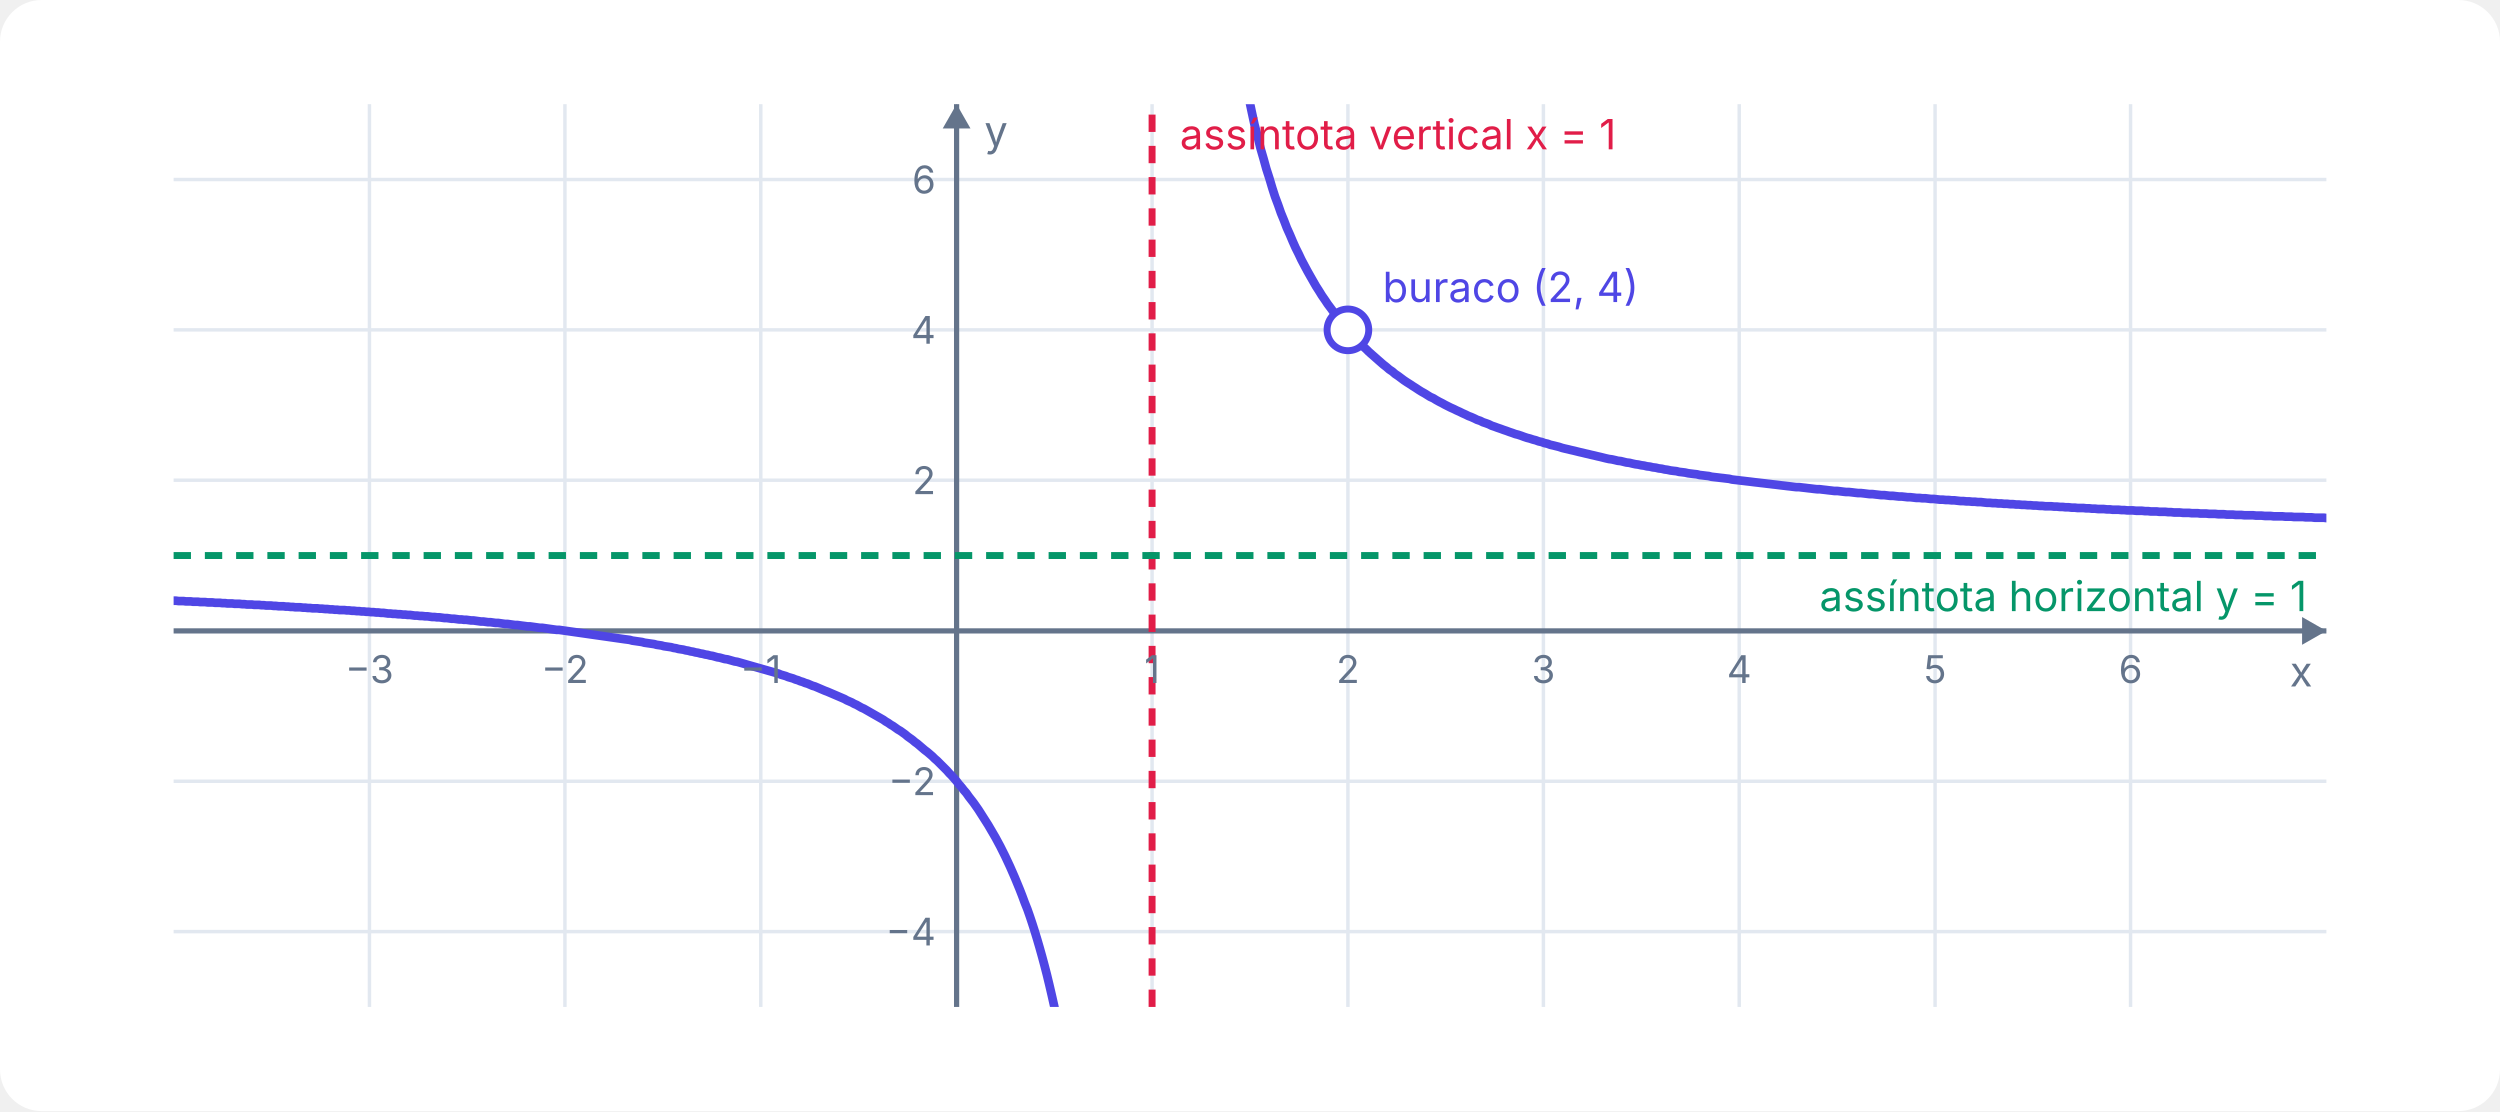
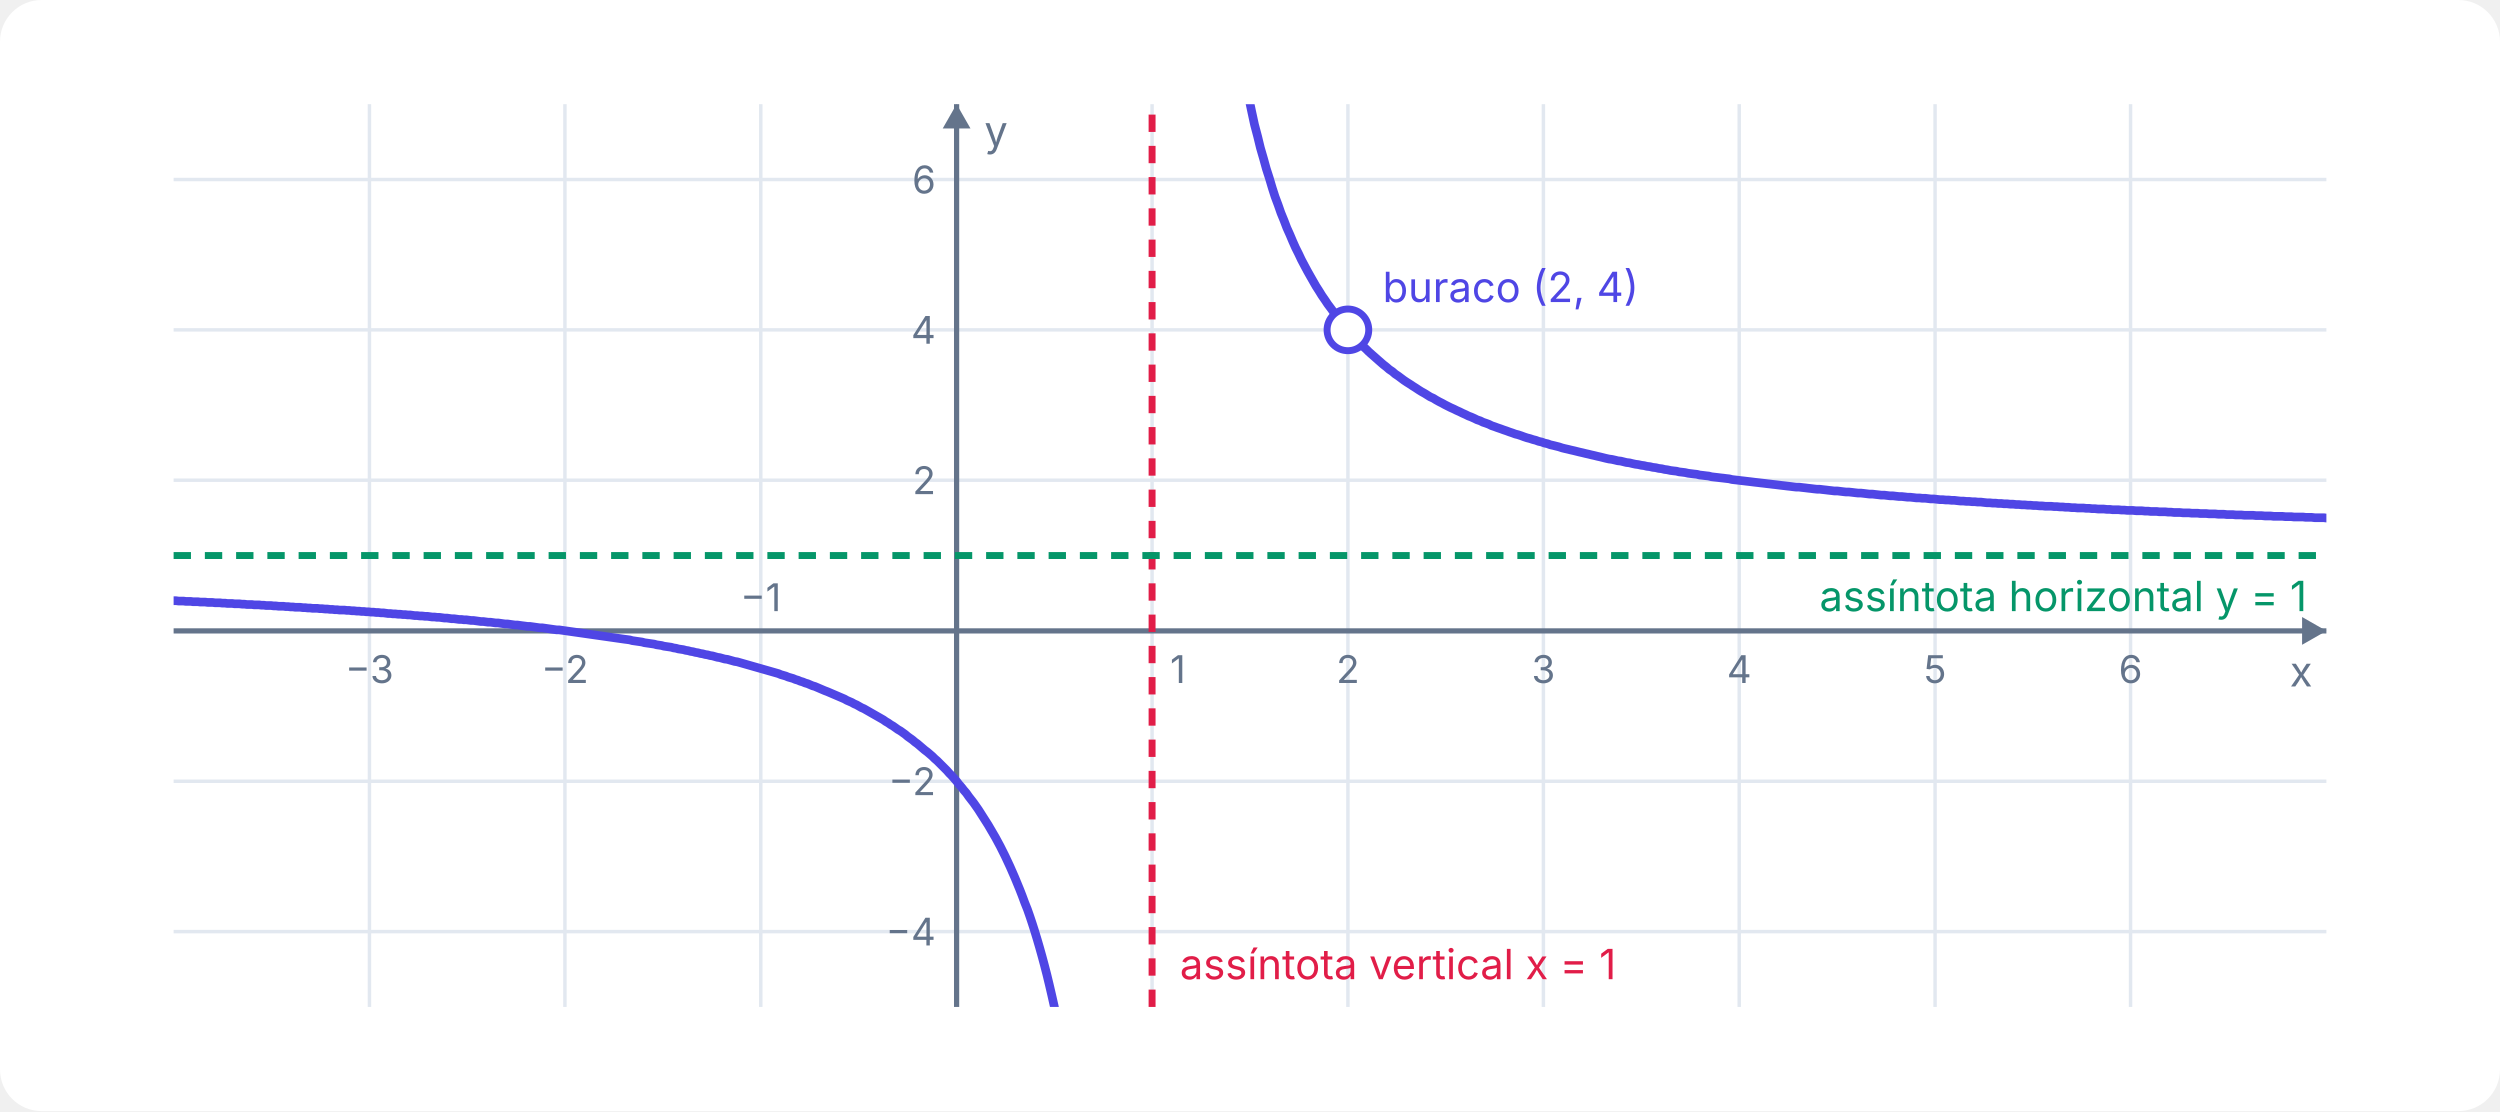
<svg xmlns="http://www.w3.org/2000/svg" viewBox="0 0 720 320" width="720" height="320" role="img" aria-label="Gráfico de (x + 2)/(x − 1), a forma simplificada de (x² − 4)/(x² − 3x + 2), com assíntota vertical x = 1, assíntota horizontal y = 1 e um buraco em (2, 4)">
  <rect width="720" height="320" rx="12" fill="#ffffff" />
  <clipPath id="quadro4">
    <rect x="50" y="30" width="620" height="260" />
  </clipPath>
  <line x1="106.4" y1="30" x2="106.4" y2="290" stroke="#e2e8f0" stroke-width="1" />
  <line x1="162.7" y1="30" x2="162.7" y2="290" stroke="#e2e8f0" stroke-width="1" />
  <line x1="219.1" y1="30" x2="219.1" y2="290" stroke="#e2e8f0" stroke-width="1" />
  <line x1="331.8" y1="30" x2="331.8" y2="290" stroke="#e2e8f0" stroke-width="1" />
  <line x1="388.2" y1="30" x2="388.2" y2="290" stroke="#e2e8f0" stroke-width="1" />
  <line x1="444.5" y1="30" x2="444.5" y2="290" stroke="#e2e8f0" stroke-width="1" />
  <line x1="500.9" y1="30" x2="500.9" y2="290" stroke="#e2e8f0" stroke-width="1" />
  <line x1="557.3" y1="30" x2="557.3" y2="290" stroke="#e2e8f0" stroke-width="1" />
  <line x1="613.6" y1="30" x2="613.6" y2="290" stroke="#e2e8f0" stroke-width="1" />
  <line x1="50" y1="268.3" x2="670" y2="268.3" stroke="#e2e8f0" stroke-width="1" />
  <line x1="50" y1="225.0" x2="670" y2="225.0" stroke="#e2e8f0" stroke-width="1" />
  <line x1="50" y1="138.3" x2="670" y2="138.3" stroke="#e2e8f0" stroke-width="1" />
  <line x1="50" y1="95.0" x2="670" y2="95.0" stroke="#e2e8f0" stroke-width="1" />
  <line x1="50" y1="51.7" x2="670" y2="51.7" stroke="#e2e8f0" stroke-width="1" />
  <line x1="50" y1="181.7" x2="670" y2="181.7" stroke="#64748b" stroke-width="1.5" />
  <line x1="275.5" y1="30" x2="275.5" y2="290" stroke="#64748b" stroke-width="1.5" />
  <g clip-path="url(#quadro4)">
    <line x1="331.8" y1="290.0" x2="331.8" y2="30.0" stroke="#e11d48" stroke-width="2" stroke-dasharray="5 4" />
    <line x1="50.0" y1="160.0" x2="670.0" y2="160.0" stroke="#059669" stroke-width="2" stroke-dasharray="5 4" />
    <polyline points="50.0,173.0 50.7,173.0 51.4,173.1 52.1,173.1 52.8,173.1 53.5,173.2 54.2,173.2 54.9,173.2 55.6,173.3 56.3,173.3 57.0,173.3 57.7,173.4 58.4,173.4 59.1,173.4 59.8,173.5 60.5,173.5 61.2,173.5 61.9,173.6 62.6,173.6 63.3,173.6 64.0,173.7 64.8,173.7 65.5,173.8 66.2,173.8 66.9,173.8 67.6,173.9 68.3,173.9 69.0,173.9 69.7,174.0 70.4,174.0 71.1,174.1 71.8,174.1 72.5,174.1 73.2,174.2 73.9,174.2 74.6,174.2 75.3,174.3 76.0,174.3 76.7,174.4 77.4,174.4 78.1,174.4 78.8,174.5 79.5,174.5 80.2,174.6 80.9,174.6 81.6,174.6 82.3,174.7 83.0,174.7 83.7,174.8 84.4,174.8 85.1,174.9 85.8,174.9 86.5,174.9 87.2,175.0 87.9,175.0 88.6,175.1 89.3,175.1 90.0,175.2 90.7,175.2 91.4,175.2 92.1,175.3 92.8,175.3 93.6,175.4 94.3,175.4 95.0,175.5 95.7,175.5 96.4,175.6 97.1,175.6 97.8,175.7 98.5,175.7 99.2,175.7 99.9,175.8 100.6,175.8 101.3,175.9 102.0,175.9 102.7,176.0 103.4,176.0 104.1,176.1 104.8,176.1 105.5,176.2 106.2,176.2 106.9,176.3 107.6,176.3 108.3,176.4 109.0,176.4 109.7,176.5 110.4,176.5 111.1,176.6 111.8,176.7 112.5,176.7 113.2,176.8 113.9,176.8 114.6,176.9 115.3,176.9 116.0,177.0 116.7,177.0 117.4,177.1 118.1,177.1 118.8,177.2 119.5,177.3 120.2,177.3 120.9,177.4 121.6,177.4 122.4,177.5 123.1,177.5 123.8,177.6 124.5,177.7 125.2,177.7 125.9,177.8 126.6,177.8 127.3,177.9 128.0,178.0 128.7,178.0 129.4,178.1 130.1,178.2 130.8,178.2 131.5,178.3 132.2,178.4 132.9,178.4 133.6,178.5 134.3,178.5 135.0,178.6 135.7,178.7 136.4,178.7 137.1,178.8 137.8,178.9 138.5,179.0 139.2,179.0 139.9,179.1 140.6,179.2 141.3,179.2 142.0,179.3 142.7,179.4 143.4,179.4 144.1,179.5 144.8,179.6 145.5,179.7 146.2,179.7 146.9,179.8 147.6,179.9 148.3,180.0 149.0,180.0 149.7,180.1 150.4,180.2 151.2,180.3 151.9,180.4 152.6,180.4 153.3,180.5 154.0,180.6 154.7,180.7 155.4,180.8 156.1,180.8 156.8,180.9 157.5,181.0 158.2,181.1 158.9,181.2 159.6,181.3 160.3,181.4 161.0,181.4 161.7,181.5 162.4,181.6 163.1,181.7 163.8,181.8 164.5,181.9 165.2,182.0 165.9,182.1 166.6,182.2 167.3,182.3 168.0,182.4 168.7,182.5 169.4,182.6 170.1,182.7 170.8,182.8 171.5,182.9 172.2,183.0 172.9,183.1 173.6,183.2 174.3,183.3 175.0,183.4 175.7,183.5 176.4,183.6 177.1,183.7 177.8,183.8 178.5,183.9 179.2,184.0 179.9,184.1 180.7,184.2 181.4,184.3 182.1,184.5 182.8,184.6 183.5,184.7 184.2,184.8 184.9,184.9 185.6,185.1 186.3,185.2 187.0,185.3 187.7,185.4 188.4,185.5 189.1,185.7 189.8,185.8 190.5,185.9 191.2,186.1 191.9,186.2 192.6,186.3 193.3,186.4 194.0,186.6 194.7,186.7 195.4,186.9 196.1,187.0 196.8,187.1 197.5,187.3 198.2,187.4 198.9,187.6 199.6,187.7 200.3,187.9 201.0,188.0 201.7,188.2 202.4,188.3 203.1,188.5 203.8,188.6 204.5,188.8 205.2,188.9 205.9,189.1 206.6,189.3 207.3,189.4 208.0,189.6 208.7,189.8 209.5,189.9 210.2,190.1 210.9,190.3 211.6,190.5 212.3,190.6 213.0,190.8 213.7,191.0 214.4,191.2 215.1,191.4 215.8,191.6 216.5,191.8 217.2,192.0 217.9,192.2 218.6,192.4 219.3,192.6 220.0,192.8 220.7,193.0 221.4,193.2 222.1,193.4 222.8,193.6 223.5,193.8 224.2,194.0 224.9,194.3 225.6,194.5 226.3,194.7 227.0,195.0 227.7,195.2 228.4,195.4 229.1,195.7 229.8,195.9 230.5,196.2 231.2,196.4 231.9,196.7 232.6,196.9 233.3,197.2 234.0,197.5 234.7,197.7 235.4,198.0 236.1,198.3 236.8,198.6 237.5,198.9 238.3,199.2 239.0,199.5 239.7,199.8 240.4,200.1 241.1,200.4 241.8,200.7 242.5,201.0 243.2,201.3 243.9,201.7 244.6,202.0 245.3,202.3 246.0,202.7 246.7,203.0 247.4,203.4 248.1,203.8 248.8,204.1 249.5,204.5 250.2,204.9 250.9,205.3 251.6,205.7 252.3,206.1 253.0,206.5 253.7,206.9 254.4,207.3 255.1,207.8 255.8,208.2 256.5,208.7 257.2,209.1 257.9,209.6 258.6,210.1 259.3,210.5 260.0,211.0 260.7,211.5 261.4,212.1 262.1,212.6 262.8,213.1 263.5,213.7 264.2,214.2 264.9,214.8 265.6,215.4 266.3,216.0 267.1,216.6 267.8,217.2 268.5,217.8 269.2,218.5 269.9,219.1 270.6,219.8 271.3,220.5 272.0,221.2 272.7,221.9 273.4,222.7 274.1,223.4 274.8,224.2 275.5,225.0 276.2,225.9 276.9,226.7 277.6,227.6 278.3,228.4 279.0,229.4 279.7,230.3 280.4,231.2 281.1,232.2 281.8,233.2 282.5,234.3 283.2,235.4 283.9,236.5 284.6,237.6 285.3,238.8 286.0,240.0 286.7,241.2 287.4,242.5 288.1,243.8 288.8,245.2 289.5,246.6 290.2,248.1 290.9,249.6 291.6,251.2 292.3,252.8 293.0,254.5 293.7,256.2 294.4,258.0 295.1,259.9 295.9,261.9 296.6,263.9 297.3,266.0 298.0,268.2 298.7,270.5 299.4,272.9 300.1,275.4 300.8,278.0 301.5,280.7 302.2,283.6 302.9,286.6 303.6,289.7 304.3,293.0 305.0,296.5 305.7,300.2 306.4,304.1 307.1,308.2 307.8,312.5 308.5,317.1 309.2,322.0 309.9,327.1 310.6,332.7 311.3,338.6 312.0,344.9 312.7,351.7 313.4,359.0 314.1,366.9 314.8,375.5 315.5,384.8 316.2,394.9 316.9,406.0 317.6,418.2" fill="none" stroke="#4f46e5" stroke-width="2.5" stroke-linejoin="round" stroke-linecap="round" />
    <polyline points="346.2,-95.5 347.0,-81.3 347.8,-68.6 348.7,-57.2 349.5,-46.8 350.4,-37.4 351.2,-28.9 352.1,-21.0 352.9,-13.8 353.7,-7.1 354.6,-0.9 355.4,4.9 356.3,10.2 357.1,15.2 358.0,19.9 358.8,24.3 359.7,28.4 360.5,32.2 361.3,35.9 362.2,39.3 363.0,42.6 363.9,45.7 364.7,48.6 365.6,51.4 366.4,54.1 367.2,56.6 368.1,59.0 368.9,61.3 369.8,63.5 370.6,65.6 371.5,67.6 372.3,69.5 373.1,71.3 374.0,73.1 374.8,74.8 375.7,76.5 376.5,78.0 377.4,79.6 378.2,81.0 379.0,82.4 379.9,83.8 380.7,85.1 381.6,86.4 382.4,87.6 383.3,88.8 384.1,89.9 385.0,91.0 385.8,92.1 386.6,93.2 387.5,94.2 388.3,95.2 389.2,96.1 390.0,97.0 390.9,97.9 391.7,98.8 392.5,99.7 393.4,100.5 394.2,101.3 395.1,102.1 395.9,102.8 396.8,103.6 397.6,104.3 398.4,105.0 399.3,105.7 400.1,106.4 401.0,107.0 401.8,107.7 402.7,108.3 403.5,108.9 404.3,109.5 405.2,110.1 406.0,110.6 406.9,111.2 407.7,111.7 408.6,112.3 409.4,112.8 410.3,113.3 411.1,113.8 411.9,114.3 412.8,114.7 413.6,115.2 414.5,115.7 415.3,116.1 416.2,116.6 417.0,117.0 417.8,117.4 418.7,117.8 419.5,118.2 420.4,118.6 421.2,119.0 422.1,119.4 422.9,119.8 423.7,120.1 424.6,120.5 425.4,120.9 426.3,121.2 427.1,121.6 428.0,121.9 428.8,122.2 429.6,122.6 430.5,122.9 431.3,123.2 432.2,123.5 433.0,123.8 433.9,124.1 434.7,124.4 435.6,124.7 436.4,125.0 437.2,125.2 438.1,125.5 438.9,125.8 439.8,126.1 440.6,126.3 441.5,126.6 442.3,126.8 443.1,127.1 444.0,127.3 444.8,127.6 445.7,127.8 446.5,128.1 447.4,128.3 448.2,128.5 449.0,128.7 449.9,129.0 450.7,129.2 451.6,129.4 452.4,129.6 453.3,129.8 454.1,130.0 454.9,130.2 455.8,130.4 456.6,130.6 457.5,130.8 458.3,131.0 459.2,131.2 460.0,131.4 460.9,131.6 461.7,131.8 462.5,132.0 463.4,132.2 464.2,132.3 465.1,132.5 465.9,132.7 466.8,132.8 467.6,133.0 468.4,133.2 469.3,133.3 470.1,133.5 471.0,133.7 471.8,133.8 472.7,134.0 473.5,134.1 474.3,134.3 475.2,134.4 476.0,134.6 476.9,134.7 477.7,134.9 478.6,135.0 479.4,135.2 480.2,135.3 481.1,135.5 481.9,135.6 482.8,135.7 483.6,135.9 484.5,136.0 485.3,136.1 486.2,136.3 487.0,136.4 487.8,136.5 488.7,136.6 489.5,136.8 490.4,136.9 491.2,137.0 492.1,137.1 492.9,137.3 493.7,137.4 494.6,137.5 495.4,137.6 496.3,137.7 497.1,137.8 498.0,137.9 498.8,138.1 499.6,138.2 500.5,138.3 501.3,138.4 502.2,138.5 503.0,138.6 503.9,138.7 504.7,138.8 505.5,138.9 506.4,139.0 507.2,139.1 508.1,139.2 508.9,139.3 509.8,139.4 510.6,139.5 511.5,139.6 512.3,139.7 513.1,139.8 514.0,139.9 514.8,140.0 515.7,140.1 516.5,140.2 517.4,140.3 518.2,140.3 519.0,140.4 519.9,140.5 520.7,140.6 521.6,140.7 522.4,140.8 523.3,140.9 524.1,140.9 524.9,141.0 525.8,141.1 526.6,141.2 527.5,141.3 528.3,141.4 529.2,141.4 530.0,141.5 530.8,141.6 531.7,141.7 532.5,141.7 533.4,141.8 534.2,141.9 535.1,142.0 535.9,142.0 536.8,142.1 537.6,142.2 538.4,142.3 539.3,142.3 540.1,142.4 541.0,142.5 541.8,142.6 542.7,142.6 543.5,142.7 544.3,142.8 545.2,142.8 546.0,142.9 546.9,143.0 547.7,143.0 548.6,143.1 549.4,143.2 550.2,143.2 551.1,143.3 551.9,143.4 552.8,143.4 553.6,143.5 554.5,143.5 555.3,143.6 556.1,143.7 557.0,143.7 557.8,143.8 558.7,143.9 559.5,143.9 560.4,144.0 561.2,144.0 562.1,144.1 562.9,144.1 563.7,144.2 564.6,144.3 565.4,144.3 566.3,144.4 567.1,144.4 568.0,144.5 568.8,144.5 569.6,144.6 570.5,144.6 571.3,144.7 572.2,144.8 573.0,144.8 573.9,144.9 574.7,144.9 575.5,145.0 576.4,145.0 577.2,145.1 578.1,145.1 578.9,145.2 579.8,145.2 580.6,145.3 581.4,145.3 582.3,145.4 583.1,145.4 584.0,145.5 584.8,145.5 585.7,145.6 586.5,145.6 587.4,145.7 588.2,145.7 589.0,145.8 589.9,145.8 590.7,145.8 591.6,145.9 592.4,145.9 593.3,146.0 594.1,146.0 594.9,146.1 595.8,146.1 596.6,146.2 597.5,146.2 598.3,146.3 599.2,146.3 600.0,146.3 600.8,146.4 601.7,146.4 602.5,146.5 603.4,146.5 604.2,146.6 605.1,146.6 605.9,146.6 606.7,146.7 607.6,146.7 608.4,146.8 609.3,146.8 610.1,146.8 611.0,146.9 611.8,146.9 612.7,147.0 613.5,147.0 614.3,147.0 615.2,147.1 616.0,147.1 616.9,147.1 617.7,147.2 618.6,147.2 619.4,147.3 620.2,147.3 621.1,147.3 621.9,147.4 622.8,147.4 623.6,147.4 624.5,147.5 625.3,147.5 626.1,147.6 627.0,147.6 627.8,147.6 628.7,147.7 629.5,147.7 630.4,147.7 631.2,147.8 632.0,147.8 632.9,147.8 633.7,147.9 634.6,147.9 635.4,147.9 636.3,148.0 637.1,148.0 638.0,148.0 638.8,148.1 639.6,148.1 640.5,148.1 641.3,148.2 642.2,148.2 643.0,148.2 643.9,148.3 644.7,148.3 645.5,148.3 646.4,148.4 647.2,148.4 648.1,148.4 648.9,148.4 649.8,148.5 650.6,148.5 651.4,148.5 652.3,148.6 653.1,148.6 654.0,148.6 654.8,148.7 655.7,148.7 656.5,148.7 657.3,148.7 658.2,148.8 659.0,148.8 659.9,148.8 660.7,148.9 661.6,148.9 662.4,148.9 663.3,148.9 664.1,149.0 664.9,149.0 665.8,149.0 666.6,149.1 667.5,149.1 668.3,149.1 669.2,149.1 670.0,149.2" fill="none" stroke="#4f46e5" stroke-width="2.5" stroke-linejoin="round" stroke-linecap="round" />
  </g>
  <polygon points="670,181.7 663,177.7 663,185.7" fill="#64748b" />
  <polygon points="275.5,30 271.5,37 279.5,37" fill="#64748b" />
  <text x="666.0" y="197.7" font-size="12" fill="#64748b" text-anchor="end" font-weight="normal" font-family="Inter, Segoe UI, Arial, sans-serif">x</text>
  <text x="283.5" y="42.0" font-size="12" fill="#64748b" text-anchor="start" font-weight="normal" font-family="Inter, Segoe UI, Arial, sans-serif">y</text>
  <text x="106.4" y="196.7" font-size="11" fill="#64748b" text-anchor="middle" font-weight="normal" font-family="Inter, Segoe UI, Arial, sans-serif">−3</text>
  <text x="162.7" y="196.7" font-size="11" fill="#64748b" text-anchor="middle" font-weight="normal" font-family="Inter, Segoe UI, Arial, sans-serif">−2</text>
-   <text x="219.1" y="196.7" font-size="11" fill="#64748b" text-anchor="middle" font-weight="normal" font-family="Inter, Segoe UI, Arial, sans-serif">−1</text>
-   <text x="331.8" y="196.7" font-size="11" fill="#64748b" text-anchor="middle" font-weight="normal" font-family="Inter, Segoe UI, Arial, sans-serif">1</text>
+   <text x="219.1" y="176.0" font-size="11" fill="#64748b" text-anchor="middle" font-weight="normal" font-family="Inter, Segoe UI, Arial, sans-serif">−1</text>
+   <text x="337.0" y="196.7" font-size="11" fill="#64748b" text-anchor="start" font-weight="normal" font-family="Inter, Segoe UI, Arial, sans-serif">1</text>
  <text x="388.2" y="196.7" font-size="11" fill="#64748b" text-anchor="middle" font-weight="normal" font-family="Inter, Segoe UI, Arial, sans-serif">2</text>
  <text x="444.5" y="196.7" font-size="11" fill="#64748b" text-anchor="middle" font-weight="normal" font-family="Inter, Segoe UI, Arial, sans-serif">3</text>
  <text x="500.9" y="196.7" font-size="11" fill="#64748b" text-anchor="middle" font-weight="normal" font-family="Inter, Segoe UI, Arial, sans-serif">4</text>
  <text x="557.3" y="196.7" font-size="11" fill="#64748b" text-anchor="middle" font-weight="normal" font-family="Inter, Segoe UI, Arial, sans-serif">5</text>
  <text x="613.6" y="196.7" font-size="11" fill="#64748b" text-anchor="middle" font-weight="normal" font-family="Inter, Segoe UI, Arial, sans-serif">6</text>
  <text x="269.5" y="272.3" font-size="11" fill="#64748b" text-anchor="end" font-weight="normal" font-family="Inter, Segoe UI, Arial, sans-serif">−4</text>
  <text x="269.5" y="229.0" font-size="11" fill="#64748b" text-anchor="end" font-weight="normal" font-family="Inter, Segoe UI, Arial, sans-serif">−2</text>
  <text x="269.5" y="142.3" font-size="11" fill="#64748b" text-anchor="end" font-weight="normal" font-family="Inter, Segoe UI, Arial, sans-serif">2</text>
  <text x="269.5" y="99.0" font-size="11" fill="#64748b" text-anchor="end" font-weight="normal" font-family="Inter, Segoe UI, Arial, sans-serif">4</text>
  <text x="269.5" y="55.7" font-size="11" fill="#64748b" text-anchor="end" font-weight="normal" font-family="Inter, Segoe UI, Arial, sans-serif">6</text>
  <circle cx="388.2" cy="95.0" r="6" fill="#ffffff" stroke="#4f46e5" stroke-width="2" />
-   <text x="339.8" y="43.0" font-size="12" fill="#e11d48" text-anchor="start" font-weight="normal" font-family="Inter, Segoe UI, Arial, sans-serif">assíntota vertical x = 1</text>
+   <text x="339.8" y="282.0" font-size="12" fill="#e11d48" text-anchor="start" font-weight="normal" font-family="Inter, Segoe UI, Arial, sans-serif">assíntota vertical x = 1</text>
  <text x="664.4" y="176.0" font-size="12" fill="#059669" text-anchor="end" font-weight="normal" font-family="Inter, Segoe UI, Arial, sans-serif">assíntota horizontal y = 1</text>
  <text x="398.2" y="87.0" font-size="12" fill="#4f46e5" text-anchor="start" font-weight="normal" font-family="Inter, Segoe UI, Arial, sans-serif">buraco (2, 4)</text>
</svg>
